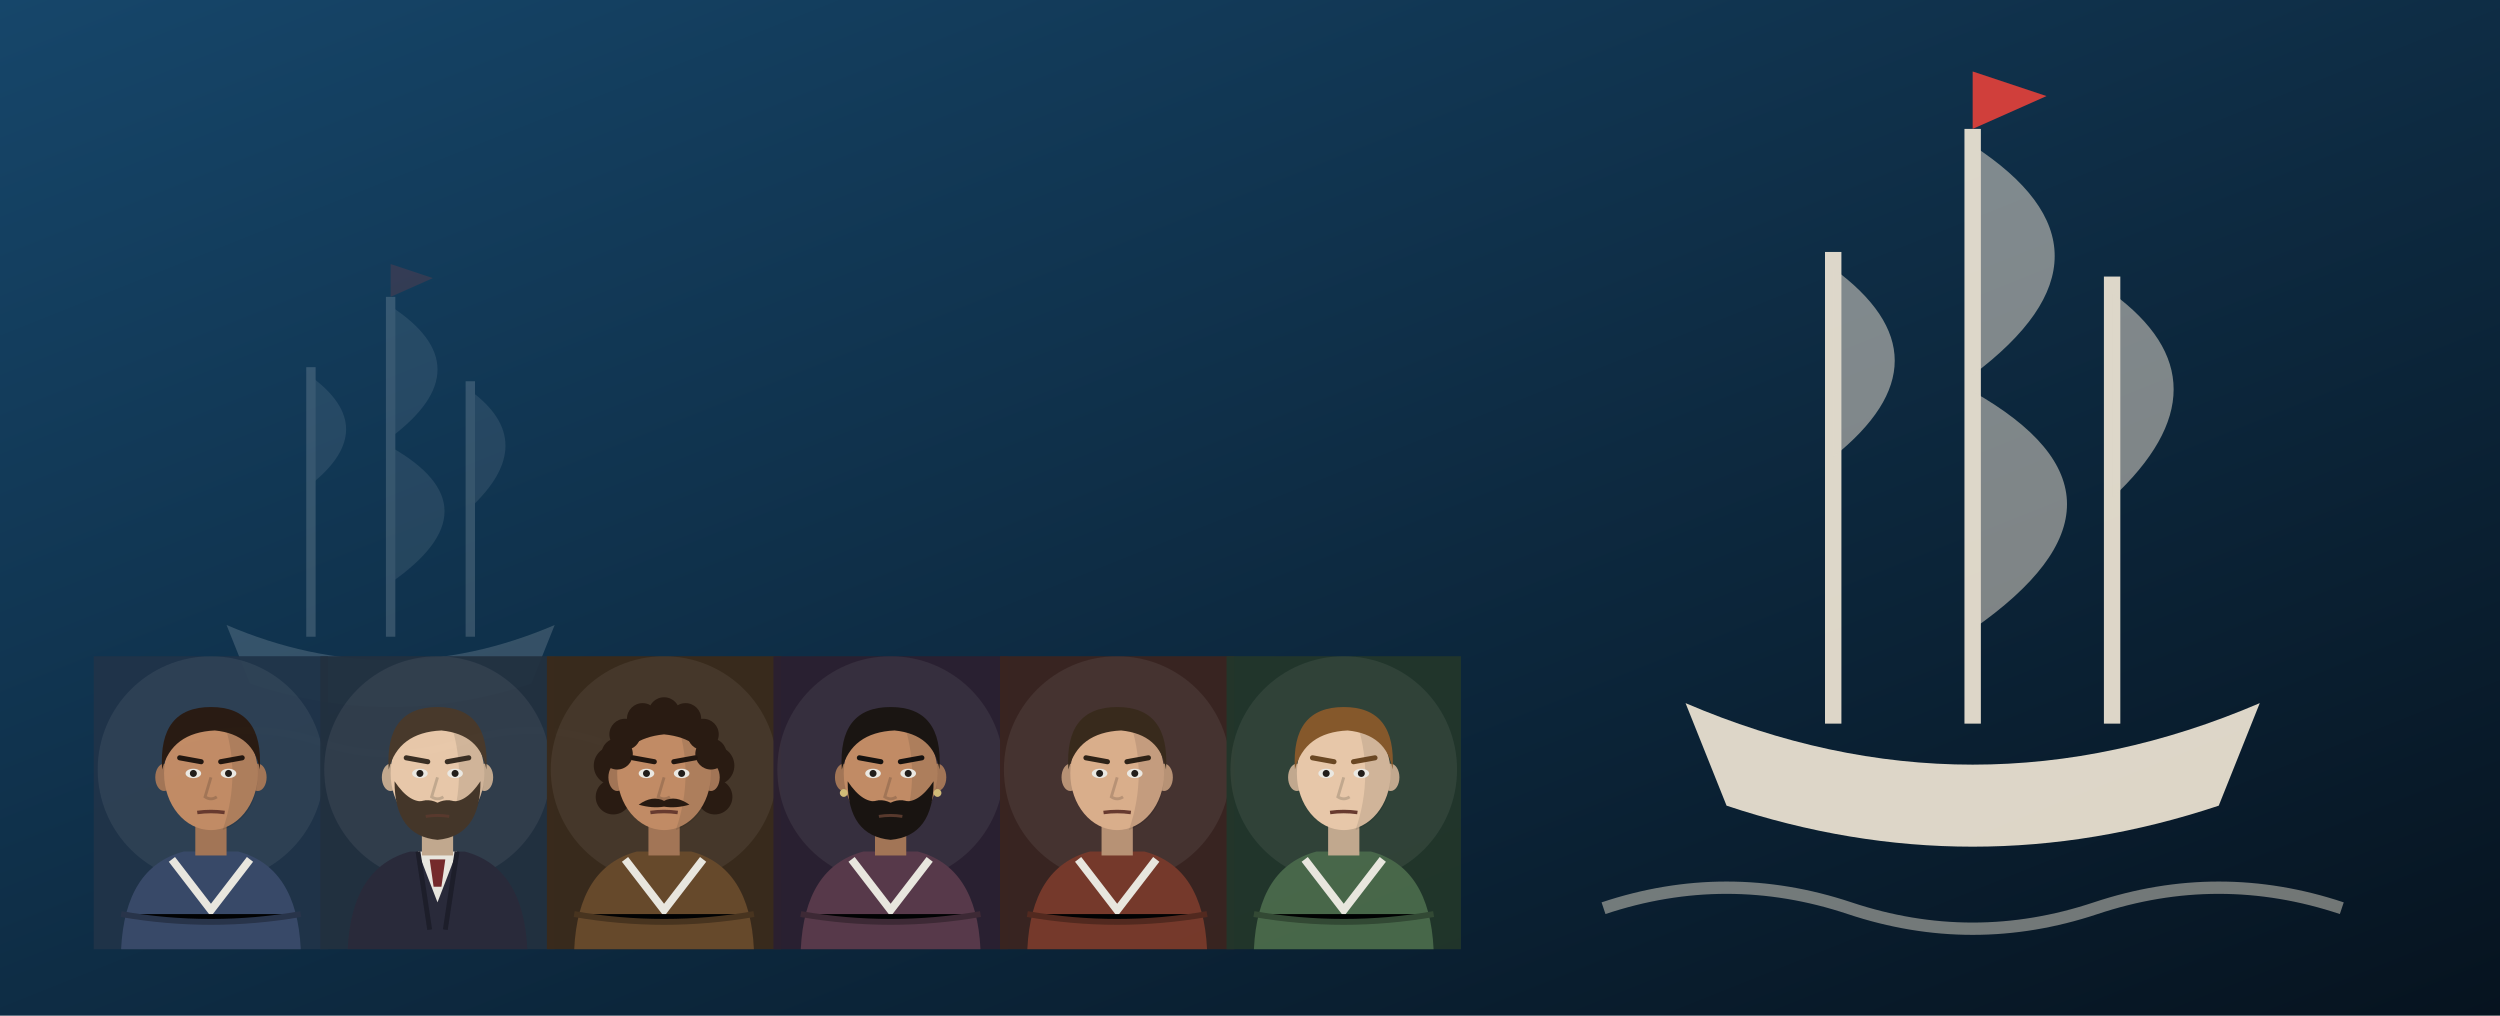
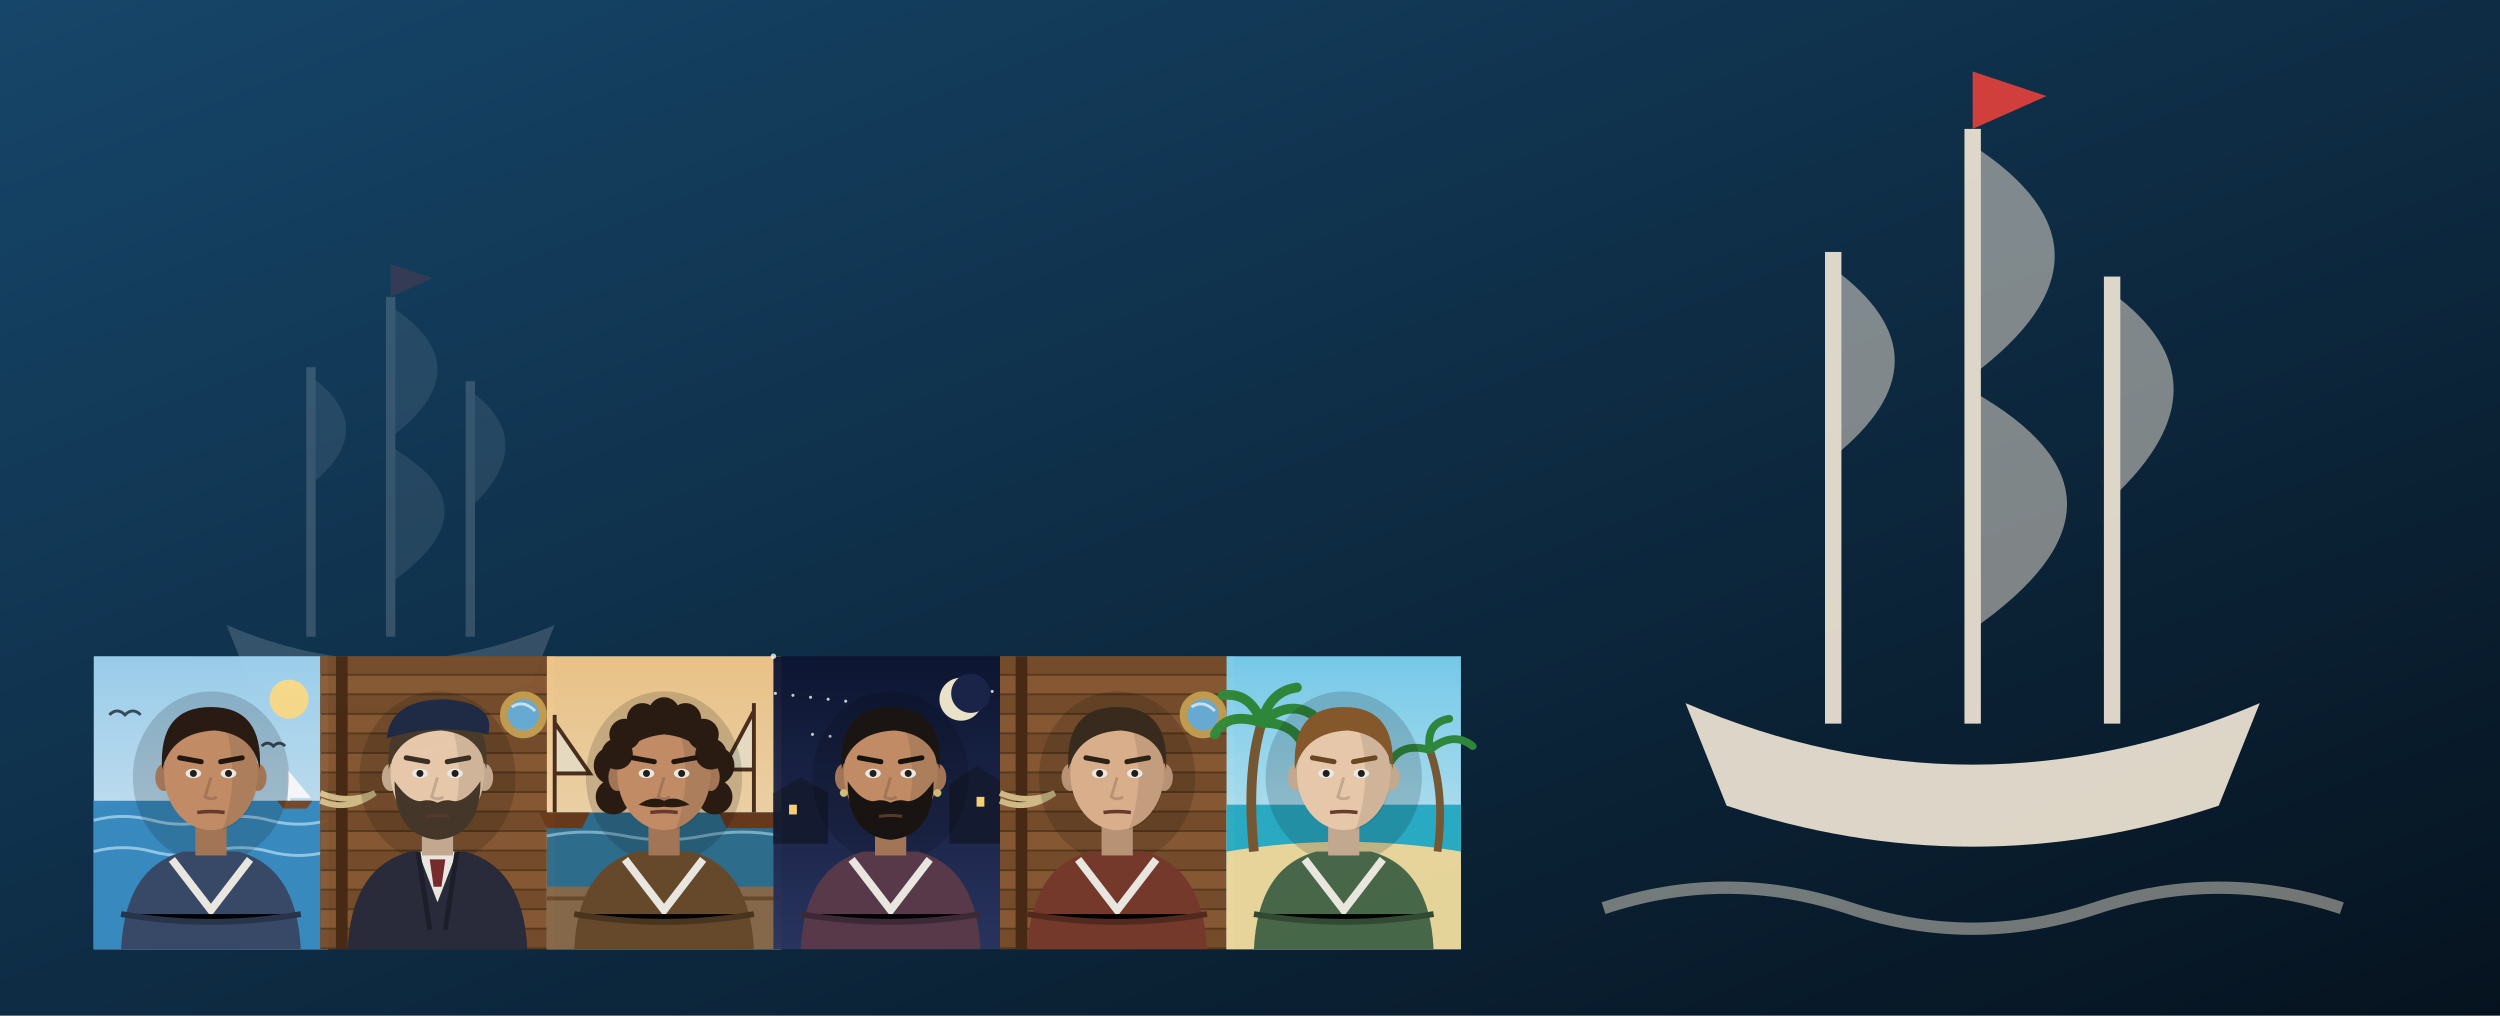
<svg xmlns="http://www.w3.org/2000/svg" viewBox="0 0 1280 520">
  <style>.fx{transform-box:fill-box;transform-origin:center}.tw{animation:tw 3s ease-in-out infinite}.pu{animation:pu 4s ease-in-out infinite}@keyframes tw{50%{opacity:.25}}@keyframes pu{50%{opacity:.55}}@keyframes spin{to{transform:rotate(360deg)}}@media (prefers-reduced-motion:reduce){*{animation:none!important}}</style>
  <defs>
    <linearGradient id="bdiariovictoria" x1="0" y1="0" x2="1" y2="1">
      <stop offset="0" stop-color="#16466a" />
      <stop offset="1" stop-color="#06131f" />
    </linearGradient>
  </defs>
  <rect width="1280" height="520" fill="url(#bdiariovictoria)" />
  <g transform="translate(800,-60) scale(2.1)" opacity=".9">
    <path d="M30 200 Q100 230 170 200 L160 225 Q100 245 40 225Z" fill="#f4ead8" />
    <path d="M100 60V205M66 90V205M134 96V205" stroke="#f4ead8" stroke-width="4" />
    <path d="M100 64 Q140 90 100 120Z M100 124 Q146 150 100 182Z M66 94 Q96 116 66 140Z M134 100 Q164 122 134 150Z" fill="#f4ead8" opacity=".55" />
    <path d="M100 60 L118 52 L100 46Z" fill="#e5403a" />
    <path d="M10 250 Q40 240 70 250 T130 250 T190 250" stroke="#f4ead8" stroke-width="3" fill="none" opacity=".5" />
  </g>
  <g transform="translate(80,80) scale(1.2)" opacity=".16">
    <path d="M30 200 Q100 230 170 200 L160 225 Q100 245 40 225Z" fill="#fff" />
    <path d="M100 60V205M66 90V205M134 96V205" stroke="#fff" stroke-width="4" />
    <path d="M100 64 Q140 90 100 120Z M100 124 Q146 150 100 182Z M66 94 Q96 116 66 140Z M134 100 Q164 122 134 150Z" fill="#fff" opacity=".55" />
    <path d="M100 60 L118 52 L100 46Z" fill="#e5403a" />
    <path d="M10 250 Q40 240 70 250 T130 250 T190 250" stroke="#fff" stroke-width="3" fill="none" opacity=".5" />
  </g>
  <g transform="translate(48,336) scale(1)" opacity=".95">
-     <rect width="120" height="150" fill="#1f3348" />
-     <circle cx="60" cy="58" r="58" fill="#fff" opacity=".07" />
+     <defs>
+       <linearGradient id="s11" x1="0" y1="0" x2="0" y2="1">
+         <stop offset="0" stop-color="#9fd3f0" />
+         <stop offset="1" stop-color="#e8f4fa" />
+       </linearGradient>
+     </defs>
+     <rect width="120" height="150" fill="url(#s11)" />
+     <circle cx="100" cy="22" r="10" fill="#ffe08a" />
+     <rect y="74" width="120" height="76" fill="#3a8fc4" />
+     <path d="M0 84 Q15 80 30 84 T60 84 T90 84 T120 84 M0 100 Q15 96 30 100 T60 100 T90 100 T120 100" stroke="#bfe6fb" stroke-width="1.5" fill="none" opacity=".7" />
+     <path d="M8 30 q4 -4 8 0 q4 -4 8 0 M86 46 q3 -3 6 0 q3 -3 6 0" stroke="#3a4a5a" stroke-width="1.5" fill="none" />
+     <path d="M100 60 L100 74 M100 60 L110 72 H100Z" stroke="#fff" stroke-width="1.2" fill="#fff" />
+     <path d="M94 74 H112 L109 78 H97Z" fill="#7a4a2a" />
+     <ellipse cx="60" cy="62" rx="40" ry="44" fill="#000" opacity=".16" />
    <path d="M14 150 Q16 108 46 100 H74 Q104 108 106 150Z" fill="#3a4a6a" />
    <path d="M40 104 L60 130 L80 104" stroke="#f2efe6" stroke-width="4" fill="none" />
    <path d="M14 132 Q60 140 106 132" stroke="#29344a" stroke-width="3" />
    <rect x="52" y="86" width="16" height="16" fill="#a97957" />
    <ellipse cx="36" cy="62" rx="4.5" ry="7" fill="#a97957" />
    <ellipse cx="84" cy="62" rx="4.5" ry="7" fill="#a97957" />
    <ellipse cx="60" cy="60" rx="24" ry="29" fill="#c99067" />
    <path d="M66 32 Q84 38 84 60 Q84 82 66 89 Q76 60 66 32Z" fill="#000" opacity=".1" />
    <path d="M35 58 Q33 26 60 26 Q87 26 85 58 Q82 40 62 38 Q40 39 35 58Z" fill="#2a1a10" />
    <path d="M44 52 L55 54 M65 54 L76 52" stroke="#22150d" stroke-width="2.6" stroke-linecap="round" />
    <ellipse cx="51" cy="60" rx="4" ry="2.4" fill="#f4f1ea" />
    <circle cx="51" cy="60" r="1.8" fill="#221c18" />
    <ellipse cx="69" cy="60" rx="4" ry="2.4" fill="#f4f1ea" />
    <circle cx="69" cy="60" r="1.8" fill="#221c18" />
    <path d="M60 62 L57 72 Q60 74 63 72" fill="none" stroke="#a97957" stroke-width="1.5" />
    <path d="M53 80 Q60 79 67 80" stroke="#6b3b2e" stroke-width="1.8" fill="none" />
  </g>
  <g transform="translate(164,336) scale(1)" opacity=".95">
-     <rect width="120" height="150" fill="#22303f" />
-     <circle cx="60" cy="58" r="58" fill="#fff" opacity=".07" />
+     <rect width="120" height="150" fill="#5a3a1a" />
+     <rect x="0" y="0" width="120" height="9" fill="#7a4e2a" />
+     <rect x="0" y="10" width="120" height="9" fill="#8a5a32" />
+     <rect x="0" y="20" width="120" height="9" fill="#7a4e2a" />
+     <rect x="0" y="30" width="120" height="9" fill="#8a5a32" />
+     <rect x="0" y="40" width="120" height="9" fill="#7a4e2a" />
+     <rect x="0" y="50" width="120" height="9" fill="#8a5a32" />
+     <rect x="0" y="60" width="120" height="9" fill="#7a4e2a" />
+     <rect x="0" y="70" width="120" height="9" fill="#8a5a32" />
+     <rect x="0" y="80" width="120" height="9" fill="#7a4e2a" />
+     <rect x="0" y="90" width="120" height="9" fill="#8a5a32" />
+     <rect x="0" y="100" width="120" height="9" fill="#7a4e2a" />
+     <rect x="0" y="110" width="120" height="9" fill="#8a5a32" />
+     <rect x="0" y="120" width="120" height="9" fill="#7a4e2a" />
+     <rect x="0" y="130" width="120" height="9" fill="#8a5a32" />
+     <rect x="0" y="140" width="120" height="9" fill="#7a4e2a" />
+     <circle cx="104" cy="30" r="12" fill="#c8a050" />
+     <circle cx="104" cy="30" r="8" fill="#6ab0d8" />
+     <path d="M98 26 q6 -4 12 2" stroke="#fff" stroke-width="1.5" fill="none" opacity=".7" />
+     <rect x="8" y="0" width="6" height="150" fill="#4a2a12" />
+     <path d="M0 70 q14 6 28 0 q-14 10 -28 4" stroke="#d8c08a" stroke-width="3" fill="none" />
+     <ellipse cx="60" cy="62" rx="40" ry="44" fill="#000" opacity=".16" />
    <path d="M14 150 Q16 108 46 100 H74 Q104 108 106 150Z" fill="#2a2a3a" />
    <path d="M50 100 L60 126 L70 100Z" fill="#f2efe6" />
    <path d="M56 104 L64 104 L62 118 L58 118Z" fill="#7a2a2a" />
    <path d="M50 100 L56 140 M70 100 L64 140" stroke="#1d1d29" stroke-width="2.5" />
    <rect x="52" y="86" width="16" height="16" fill="#caae92" />
    <ellipse cx="36" cy="62" rx="4.5" ry="7" fill="#caae92" />
    <ellipse cx="84" cy="62" rx="4.5" ry="7" fill="#caae92" />
    <ellipse cx="60" cy="60" rx="24" ry="29" fill="#f1cfae" />
    <path d="M66 32 Q84 38 84 60 Q84 82 66 89 Q76 60 66 32Z" fill="#000" opacity=".1" />
    <path d="M35 58 Q33 26 60 26 Q87 26 85 58 Q82 40 62 38 Q40 39 35 58Z" fill="#4a3a2a" />
    <path d="M44 52 L55 54 M65 54 L76 52" stroke="#3b2e22" stroke-width="2.6" stroke-linecap="round" />
    <ellipse cx="51" cy="60" rx="4" ry="2.4" fill="#f4f1ea" />
    <circle cx="51" cy="60" r="1.8" fill="#221c18" />
    <ellipse cx="69" cy="60" rx="4" ry="2.4" fill="#f4f1ea" />
    <circle cx="69" cy="60" r="1.8" fill="#221c18" />
    <path d="M60 62 L57 72 Q60 74 63 72" fill="none" stroke="#caae92" stroke-width="1.5" />
    <path d="M53 80 Q60 79 67 80" stroke="#6b3b2e" stroke-width="1.8" fill="none" />
    <path d="M38 64 Q38 92 60 94 Q82 92 82 64 Q74 76 66 74 Q60 78 54 74 Q46 76 38 64Z" fill="#463728" />
    <path d="M48 76 Q54 72 60 75 Q66 72 72 76 Q66 78 60 77 Q54 78 48 76Z" fill="#463728" />
    <path d="M54 82 Q60 81 66 82" stroke="#5b3a2c" stroke-width="1.5" fill="none" />
+     <path d="M34 42 Q36 22 64 22 Q90 24 86 40 Q60 34 34 42Z" fill="#1f2a44" />
  </g>
  <g transform="translate(280,336) scale(1)" opacity=".95">
-     <rect width="120" height="150" fill="#3a2a1a" />
-     <circle cx="60" cy="58" r="58" fill="#fff" opacity=".07" />
+     <defs>
+       <linearGradient id="s12" x1="0" y1="0" x2="0" y2="1">
+         <stop offset="0" stop-color="#f2c98a" />
+         <stop offset="1" stop-color="#f7e3c4" />
+       </linearGradient>
+     </defs>
+     <rect width="120" height="150" fill="url(#s12)" />
+     <rect y="80" width="120" height="70" fill="#2f6f8f" />
+     <path d="M0 92 Q20 88 40 92 T80 92 T120 92" stroke="#9cd0e6" stroke-width="1.5" fill="none" opacity=".7" />
+     <path d="M4 80 V30 M4 34 L22 60 H4Z M106 80 V24 M106 28 L90 58 H106Z" stroke="#4a2e1a" stroke-width="2" fill="#efe2c6" />
+     <path d="M-4 80 H22 L18 88 H0Z M88 80 H122 L118 88 H92Z" fill="#6a3a1a" />
+     <rect x="0" y="118" width="120" height="32" fill="#8a6a4a" />
+     <path d="M0 124 H120" stroke="#6a4a2a" stroke-width="2" />
+     <ellipse cx="60" cy="62" rx="40" ry="44" fill="#000" opacity=".16" />
    <circle cx="34" cy="56" r="10" fill="#2a1a10" />
    <circle cx="86" cy="56" r="10" fill="#2a1a10" />
    <circle cx="34" cy="72" r="9" fill="#2a1a10" />
    <circle cx="86" cy="72" r="9" fill="#2a1a10" />
    <path d="M14 150 Q16 108 46 100 H74 Q104 108 106 150Z" fill="#6a4a2a" />
    <path d="M40 104 L60 130 L80 104" stroke="#f2efe6" stroke-width="4" fill="none" />
    <path d="M14 132 Q60 140 106 132" stroke="#4a341d" stroke-width="3" />
    <rect x="52" y="86" width="16" height="16" fill="#a97957" />
    <ellipse cx="36" cy="62" rx="4.5" ry="7" fill="#a97957" />
    <ellipse cx="84" cy="62" rx="4.5" ry="7" fill="#a97957" />
    <ellipse cx="60" cy="60" rx="24" ry="29" fill="#c99067" />
    <path d="M66 32 Q84 38 84 60 Q84 82 66 89 Q76 60 66 32Z" fill="#000" opacity=".1" />
    <path d="M36 58 Q34 30 60 30 Q86 30 84 58 Q80 42 60 40 Q40 42 36 58Z" fill="#2a1a10" />
    <circle cx="40" cy="40" r="8" fill="#2a1a10" />
    <circle cx="49" cy="32" r="8" fill="#2a1a10" />
    <circle cx="60" cy="29" r="8" fill="#2a1a10" />
    <circle cx="71" cy="32" r="8" fill="#2a1a10" />
    <circle cx="80" cy="40" r="8" fill="#2a1a10" />
    <circle cx="36" cy="50" r="8" fill="#2a1a10" />
    <circle cx="84" cy="50" r="8" fill="#2a1a10" />
    <path d="M44 52 L55 54 M65 54 L76 52" stroke="#22150d" stroke-width="2.6" stroke-linecap="round" />
    <ellipse cx="51" cy="60" rx="4" ry="2.4" fill="#f4f1ea" />
    <circle cx="51" cy="60" r="1.8" fill="#221c18" />
    <ellipse cx="69" cy="60" rx="4" ry="2.4" fill="#f4f1ea" />
    <circle cx="69" cy="60" r="1.8" fill="#221c18" />
    <path d="M60 62 L57 72 Q60 74 63 72" fill="none" stroke="#a97957" stroke-width="1.5" />
    <path d="M53 80 Q60 79 67 80" stroke="#6b3b2e" stroke-width="1.8" fill="none" />
    <path d="M47 76 Q54 71 60 74 Q66 71 73 76 Q66 78 60 77 Q54 78 47 76Z" fill="#28190f" />
  </g>
  <g transform="translate(396,336) scale(1)" opacity=".95">
-     <rect width="120" height="150" fill="#2a2030" />
-     <circle cx="60" cy="58" r="58" fill="#fff" opacity=".07" />
+     <defs>
+       <linearGradient id="s13" x1="0" y1="0" x2="0" y2="1">
+         <stop offset="0" stop-color="#0c1430" />
+         <stop offset="1" stop-color="#2a3460" />
+       </linearGradient>
+     </defs>
+     <rect width="120" height="150" fill="url(#s13)" />
+     <circle cx="0" cy="0" r="1.4" fill="#fff" opacity=".8" />
+     <circle cx="37" cy="23" r="0.8" fill="#fff" opacity=".8" />
+     <circle cx="74" cy="46" r="0.8" fill="#fff" opacity=".8" />
+     <circle cx="111" cy="69" r="1.4" fill="#fff" opacity=".8" />
+     <circle cx="28" cy="22" r="0.8" fill="#fff" opacity=".8" />
+     <circle cx="65" cy="45" r="0.8" fill="#fff" opacity=".8" />
+     <circle cx="102" cy="68" r="1.4" fill="#fff" opacity=".8" />
+     <circle cx="19" cy="21" r="0.8" fill="#fff" opacity=".8" />
+     <circle cx="56" cy="44" r="0.8" fill="#fff" opacity=".8" />
+     <circle cx="93" cy="67" r="1.4" fill="#fff" opacity=".8" />
+     <circle cx="10" cy="20" r="0.8" fill="#fff" opacity=".8" />
+     <circle cx="47" cy="43" r="0.8" fill="#fff" opacity=".8" />
+     <circle cx="84" cy="66" r="1.4" fill="#fff" opacity=".8" />
+     <circle cx="1" cy="19" r="0.8" fill="#fff" opacity=".8" />
+     <circle cx="38" cy="42" r="0.8" fill="#fff" opacity=".8" />
+     <circle cx="75" cy="65" r="1.4" fill="#fff" opacity=".8" />
+     <circle cx="112" cy="18" r="0.8" fill="#fff" opacity=".8" />
+     <circle cx="29" cy="41" r="0.8" fill="#fff" opacity=".8" />
+     <circle cx="66" cy="64" r="1.4" fill="#fff" opacity=".8" />
+     <circle cx="103" cy="17" r="0.8" fill="#fff" opacity=".8" />
+     <circle cx="20" cy="40" r="0.8" fill="#fff" opacity=".8" />
+     <circle cx="57" cy="63" r="1.4" fill="#fff" opacity=".8" />
+     <circle cx="96" cy="22" r="11" fill="#f4ead0" />
+     <circle cx="101" cy="19" r="10" fill="#1a2348" />
+     <path d="M0 96 L0 70 L14 62 L28 70 V96Z M90 96 V66 L104 56 L120 66 V96Z" fill="#141a30" />
+     <rect x="8" y="76" width="4" height="5" fill="#ffd77a" />
+     <rect x="104" y="72" width="4" height="5" fill="#ffd77a" />
+     <ellipse cx="60" cy="62" rx="40" ry="44" fill="#000" opacity=".16" />
    <path d="M14 150 Q16 108 46 100 H74 Q104 108 106 150Z" fill="#5a3a4a" />
    <path d="M40 104 L60 130 L80 104" stroke="#f2efe6" stroke-width="4" fill="none" />
    <path d="M14 132 Q60 140 106 132" stroke="#3f2934" stroke-width="3" />
    <rect x="52" y="86" width="16" height="16" fill="#a97957" />
    <ellipse cx="36" cy="62" rx="4.5" ry="7" fill="#a97957" />
    <ellipse cx="84" cy="62" rx="4.5" ry="7" fill="#a97957" />
    <ellipse cx="60" cy="60" rx="24" ry="29" fill="#c99067" />
    <path d="M66 32 Q84 38 84 60 Q84 82 66 89 Q76 60 66 32Z" fill="#000" opacity=".1" />
    <path d="M35 58 Q33 26 60 26 Q87 26 85 58 Q82 40 62 38 Q40 39 35 58Z" fill="#1a1410" />
    <path d="M44 52 L55 54 M65 54 L76 52" stroke="#15100d" stroke-width="2.6" stroke-linecap="round" />
    <ellipse cx="51" cy="60" rx="4" ry="2.4" fill="#f4f1ea" />
    <circle cx="51" cy="60" r="1.8" fill="#221c18" />
    <ellipse cx="69" cy="60" rx="4" ry="2.4" fill="#f4f1ea" />
    <circle cx="69" cy="60" r="1.8" fill="#221c18" />
    <path d="M60 62 L57 72 Q60 74 63 72" fill="none" stroke="#a97957" stroke-width="1.5" />
    <path d="M53 80 Q60 79 67 80" stroke="#6b3b2e" stroke-width="1.8" fill="none" />
    <path d="M38 64 Q38 92 60 94 Q82 92 82 64 Q74 76 66 74 Q60 78 54 74 Q46 76 38 64Z" fill="#19130f" />
    <path d="M48 76 Q54 72 60 75 Q66 72 72 76 Q66 78 60 77 Q54 78 48 76Z" fill="#19130f" />
    <path d="M54 82 Q60 81 66 82" stroke="#5b3a2c" stroke-width="1.5" fill="none" />
    <circle cx="36" cy="70" r="2" fill="#d9c27a" />
    <circle cx="84" cy="70" r="2" fill="#d9c27a" />
  </g>
  <g transform="translate(512,336) scale(1)" opacity=".95">
-     <rect width="120" height="150" fill="#3a2420" />
-     <circle cx="60" cy="58" r="58" fill="#fff" opacity=".07" />
+     <rect width="120" height="150" fill="#5a3a1a" />
+     <rect x="0" y="0" width="120" height="9" fill="#7a4e2a" />
+     <rect x="0" y="10" width="120" height="9" fill="#8a5a32" />
+     <rect x="0" y="20" width="120" height="9" fill="#7a4e2a" />
+     <rect x="0" y="30" width="120" height="9" fill="#8a5a32" />
+     <rect x="0" y="40" width="120" height="9" fill="#7a4e2a" />
+     <rect x="0" y="50" width="120" height="9" fill="#8a5a32" />
+     <rect x="0" y="60" width="120" height="9" fill="#7a4e2a" />
+     <rect x="0" y="70" width="120" height="9" fill="#8a5a32" />
+     <rect x="0" y="80" width="120" height="9" fill="#7a4e2a" />
+     <rect x="0" y="90" width="120" height="9" fill="#8a5a32" />
+     <rect x="0" y="100" width="120" height="9" fill="#7a4e2a" />
+     <rect x="0" y="110" width="120" height="9" fill="#8a5a32" />
+     <rect x="0" y="120" width="120" height="9" fill="#7a4e2a" />
+     <rect x="0" y="130" width="120" height="9" fill="#8a5a32" />
+     <rect x="0" y="140" width="120" height="9" fill="#7a4e2a" />
+     <circle cx="104" cy="30" r="12" fill="#c8a050" />
+     <circle cx="104" cy="30" r="8" fill="#6ab0d8" />
+     <path d="M98 26 q6 -4 12 2" stroke="#fff" stroke-width="1.5" fill="none" opacity=".7" />
+     <rect x="8" y="0" width="6" height="150" fill="#4a2a12" />
+     <path d="M0 70 q14 6 28 0 q-14 10 -28 4" stroke="#d8c08a" stroke-width="3" fill="none" />
+     <ellipse cx="60" cy="62" rx="40" ry="44" fill="#000" opacity=".16" />
    <path d="M14 150 Q16 108 46 100 H74 Q104 108 106 150Z" fill="#7a3a2a" />
    <path d="M40 104 L60 130 L80 104" stroke="#f2efe6" stroke-width="4" fill="none" />
    <path d="M14 132 Q60 140 106 132" stroke="#55291d" stroke-width="3" />
    <rect x="52" y="86" width="16" height="16" fill="#bf9778" />
    <ellipse cx="36" cy="62" rx="4.5" ry="7" fill="#bf9778" />
    <ellipse cx="84" cy="62" rx="4.5" ry="7" fill="#bf9778" />
    <ellipse cx="60" cy="60" rx="24" ry="29" fill="#e3b48f" />
    <path d="M66 32 Q84 38 84 60 Q84 82 66 89 Q76 60 66 32Z" fill="#000" opacity=".1" />
    <path d="M35 58 Q33 26 60 26 Q87 26 85 58 Q82 40 62 38 Q40 39 35 58Z" fill="#3a2a1a" />
    <path d="M44 52 L55 54 M65 54 L76 52" stroke="#2e2215" stroke-width="2.6" stroke-linecap="round" />
    <ellipse cx="51" cy="60" rx="4" ry="2.4" fill="#f4f1ea" />
    <circle cx="51" cy="60" r="1.8" fill="#221c18" />
    <ellipse cx="69" cy="60" rx="4" ry="2.4" fill="#f4f1ea" />
    <circle cx="69" cy="60" r="1.8" fill="#221c18" />
    <path d="M60 62 L57 72 Q60 74 63 72" fill="none" stroke="#bf9778" stroke-width="1.5" />
    <path d="M53 80 Q60 79 67 80" stroke="#6b3b2e" stroke-width="1.8" fill="none" />
  </g>
  <g transform="translate(628,336) scale(1)" opacity=".95">
-     <rect width="120" height="150" fill="#22362a" />
-     <circle cx="60" cy="58" r="58" fill="#fff" opacity=".07" />
+     <defs>
+       <linearGradient id="s14" x1="0" y1="0" x2="0" y2="1">
+         <stop offset="0" stop-color="#7ad0f0" />
+         <stop offset="1" stop-color="#e0f6fa" />
+       </linearGradient>
+     </defs>
+     <rect width="120" height="150" fill="url(#s14)" />
+     <rect y="76" width="120" height="30" fill="#2ab0c8" />
+     <path d="M0 100 Q60 90 120 100 V150 H0Z" fill="#f0dca0" />
+     <path d="M14 100 Q10 60 18 34" stroke="#7a5a32" stroke-width="5" fill="none" />
+     <path d="M18 34 q-18 -6 -24 6 M18 34 q-6 -16 -20 -14 M18 34 q14 -12 26 -4 M18 34 q18 0 22 14 M18 34 q4 -16 18 -18" stroke="#2f8a3a" stroke-width="5" fill="none" stroke-linecap="round" />
+     <path d="M108 100 Q112 70 104 48" stroke="#7a5a32" stroke-width="4" fill="none" />
+     <path d="M104 48 q-14 -4 -20 6 M104 48 q12 -10 22 -2 M104 48 q-2 -14 10 -16" stroke="#2f8a3a" stroke-width="4" fill="none" stroke-linecap="round" />
+     <ellipse cx="60" cy="62" rx="40" ry="44" fill="#000" opacity=".16" />
    <path d="M14 150 Q16 108 46 100 H74 Q104 108 106 150Z" fill="#4a6a4a" />
    <path d="M40 104 L60 130 L80 104" stroke="#f2efe6" stroke-width="4" fill="none" />
    <path d="M14 132 Q60 140 106 132" stroke="#344a34" stroke-width="3" />
    <rect x="52" y="86" width="16" height="16" fill="#caae92" />
    <ellipse cx="36" cy="62" rx="4.5" ry="7" fill="#caae92" />
    <ellipse cx="84" cy="62" rx="4.5" ry="7" fill="#caae92" />
    <ellipse cx="60" cy="60" rx="24" ry="29" fill="#f1cfae" />
    <path d="M66 32 Q84 38 84 60 Q84 82 66 89 Q76 60 66 32Z" fill="#000" opacity=".1" />
    <path d="M35 58 Q33 26 60 26 Q87 26 85 58 Q82 40 62 38 Q40 39 35 58Z" fill="#8a5a2a" />
    <path d="M44 52 L55 54 M65 54 L76 52" stroke="#6e4822" stroke-width="2.6" stroke-linecap="round" />
    <ellipse cx="51" cy="60" rx="4" ry="2.4" fill="#f4f1ea" />
    <circle cx="51" cy="60" r="1.8" fill="#221c18" />
    <ellipse cx="69" cy="60" rx="4" ry="2.4" fill="#f4f1ea" />
    <circle cx="69" cy="60" r="1.8" fill="#221c18" />
    <path d="M60 62 L57 72 Q60 74 63 72" fill="none" stroke="#caae92" stroke-width="1.5" />
    <path d="M53 80 Q60 79 67 80" stroke="#6b3b2e" stroke-width="1.8" fill="none" />
  </g>
</svg>
